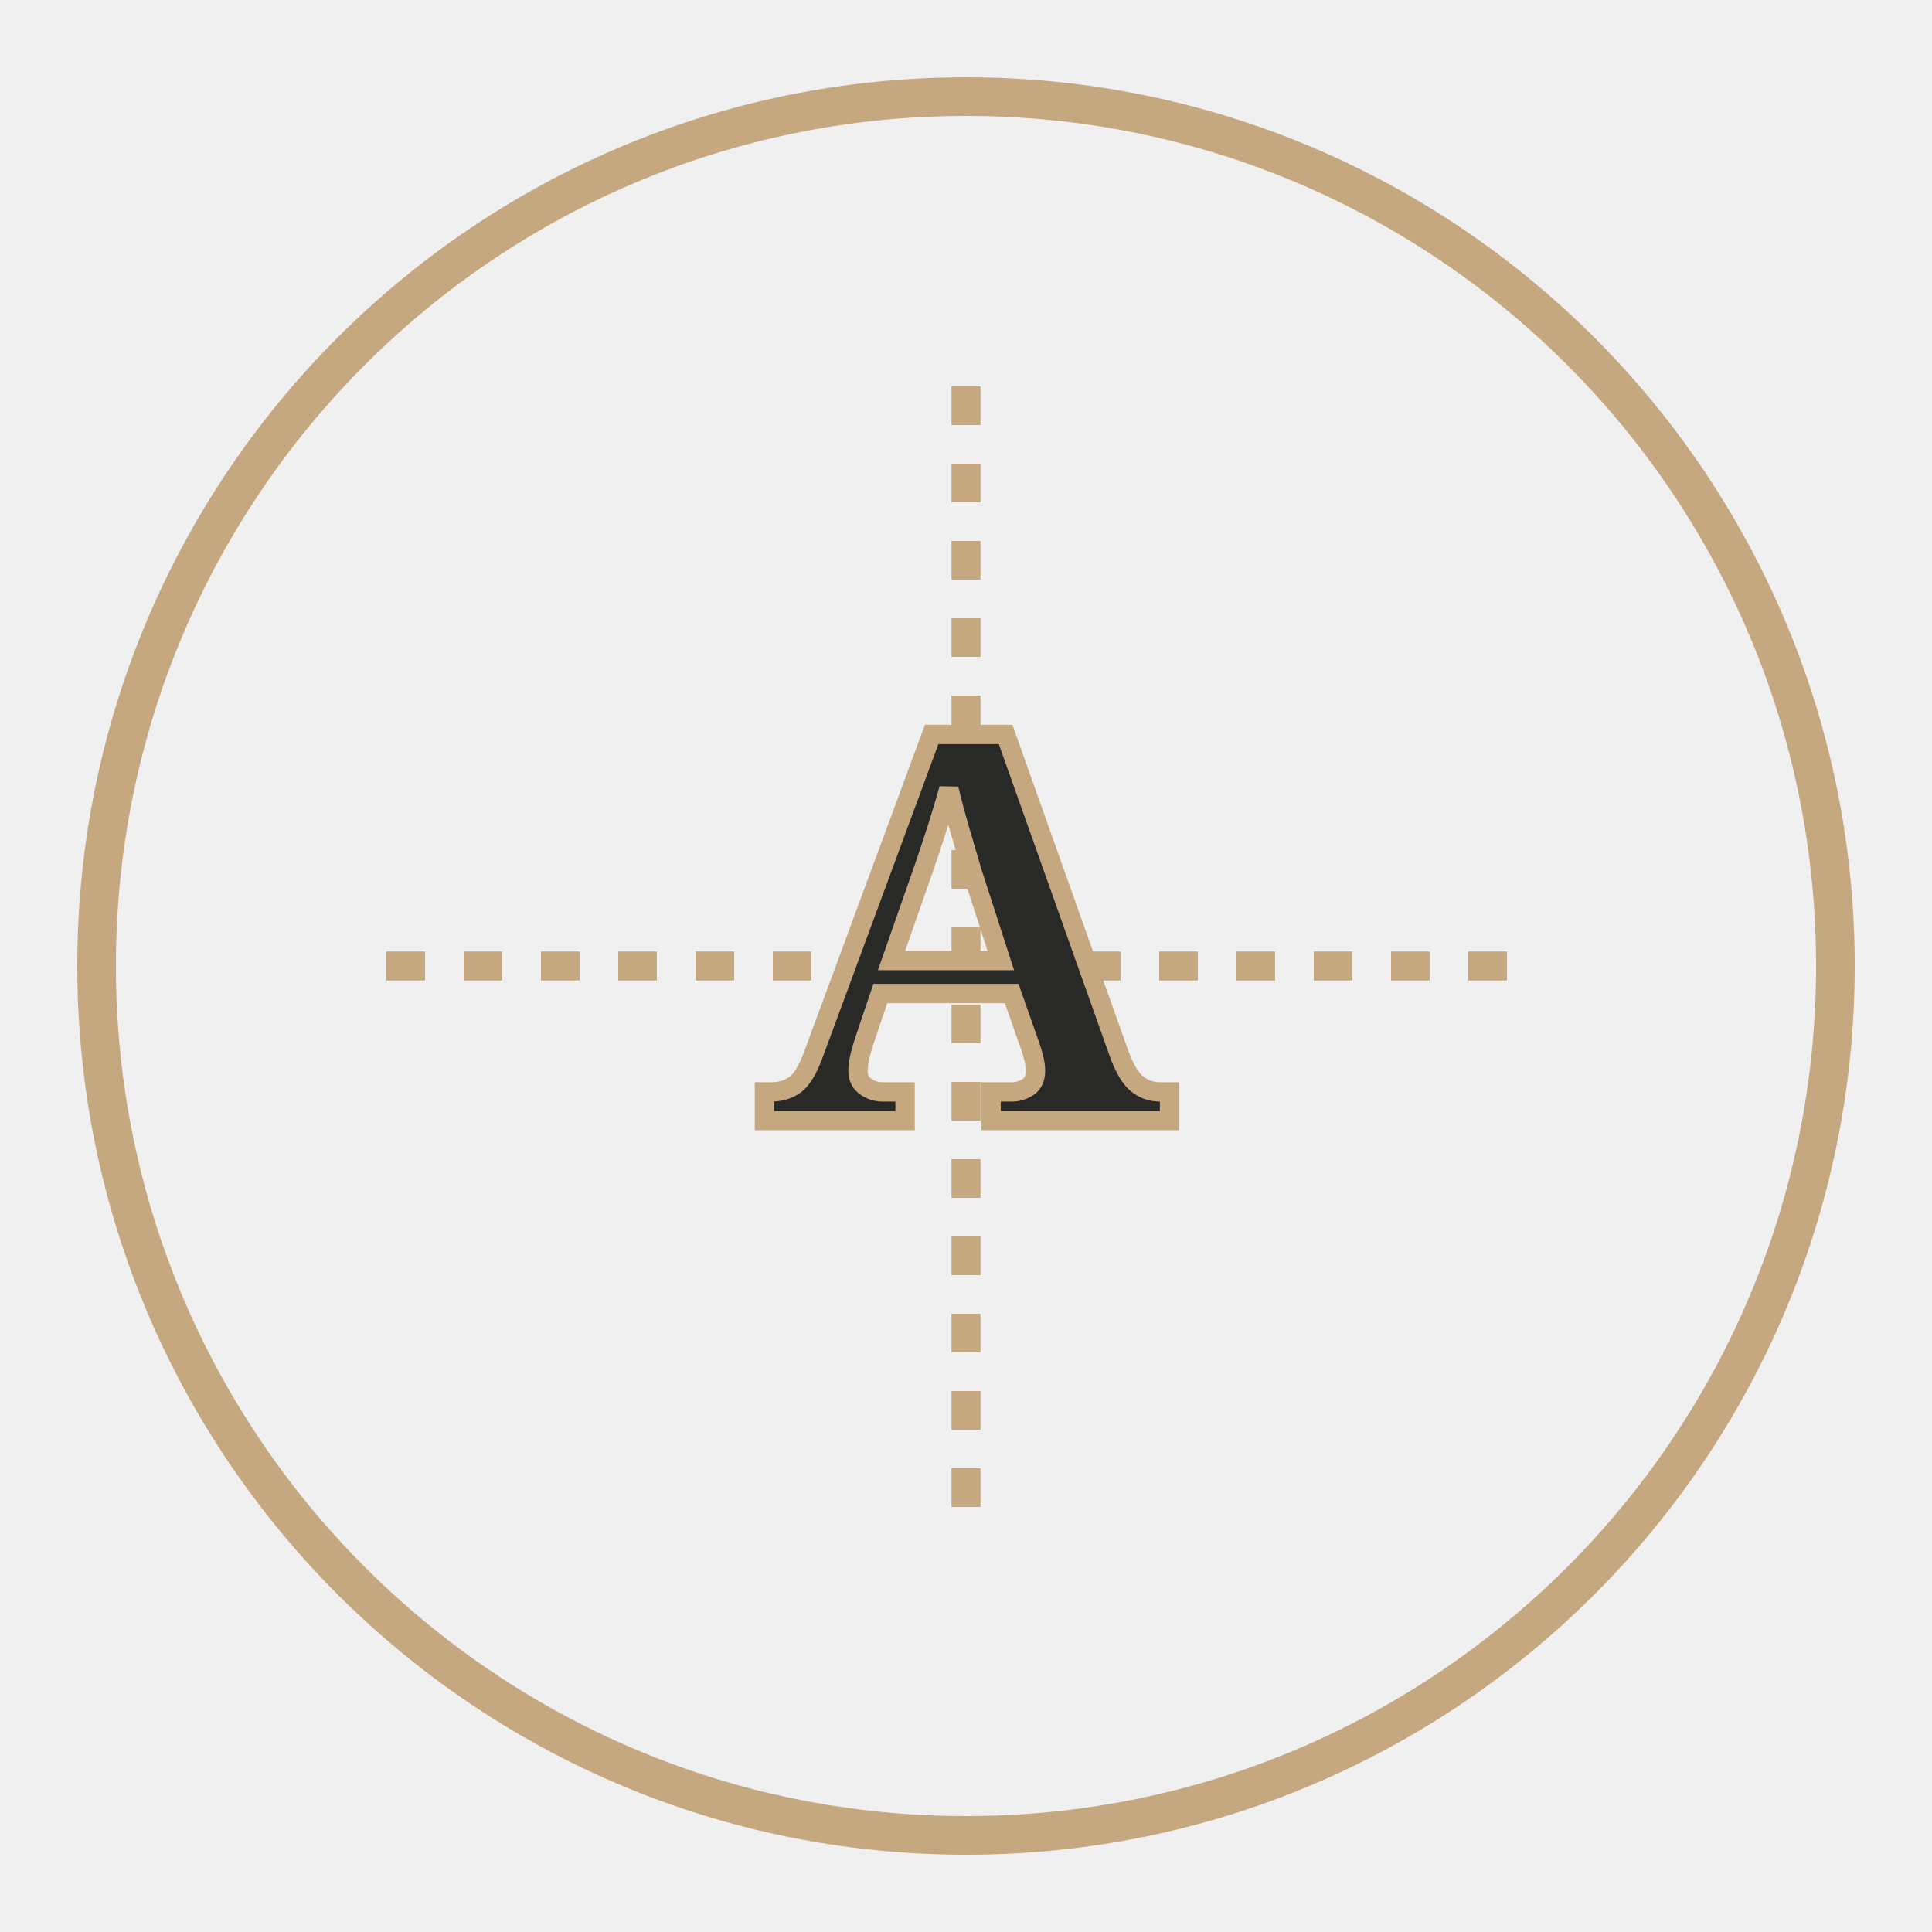
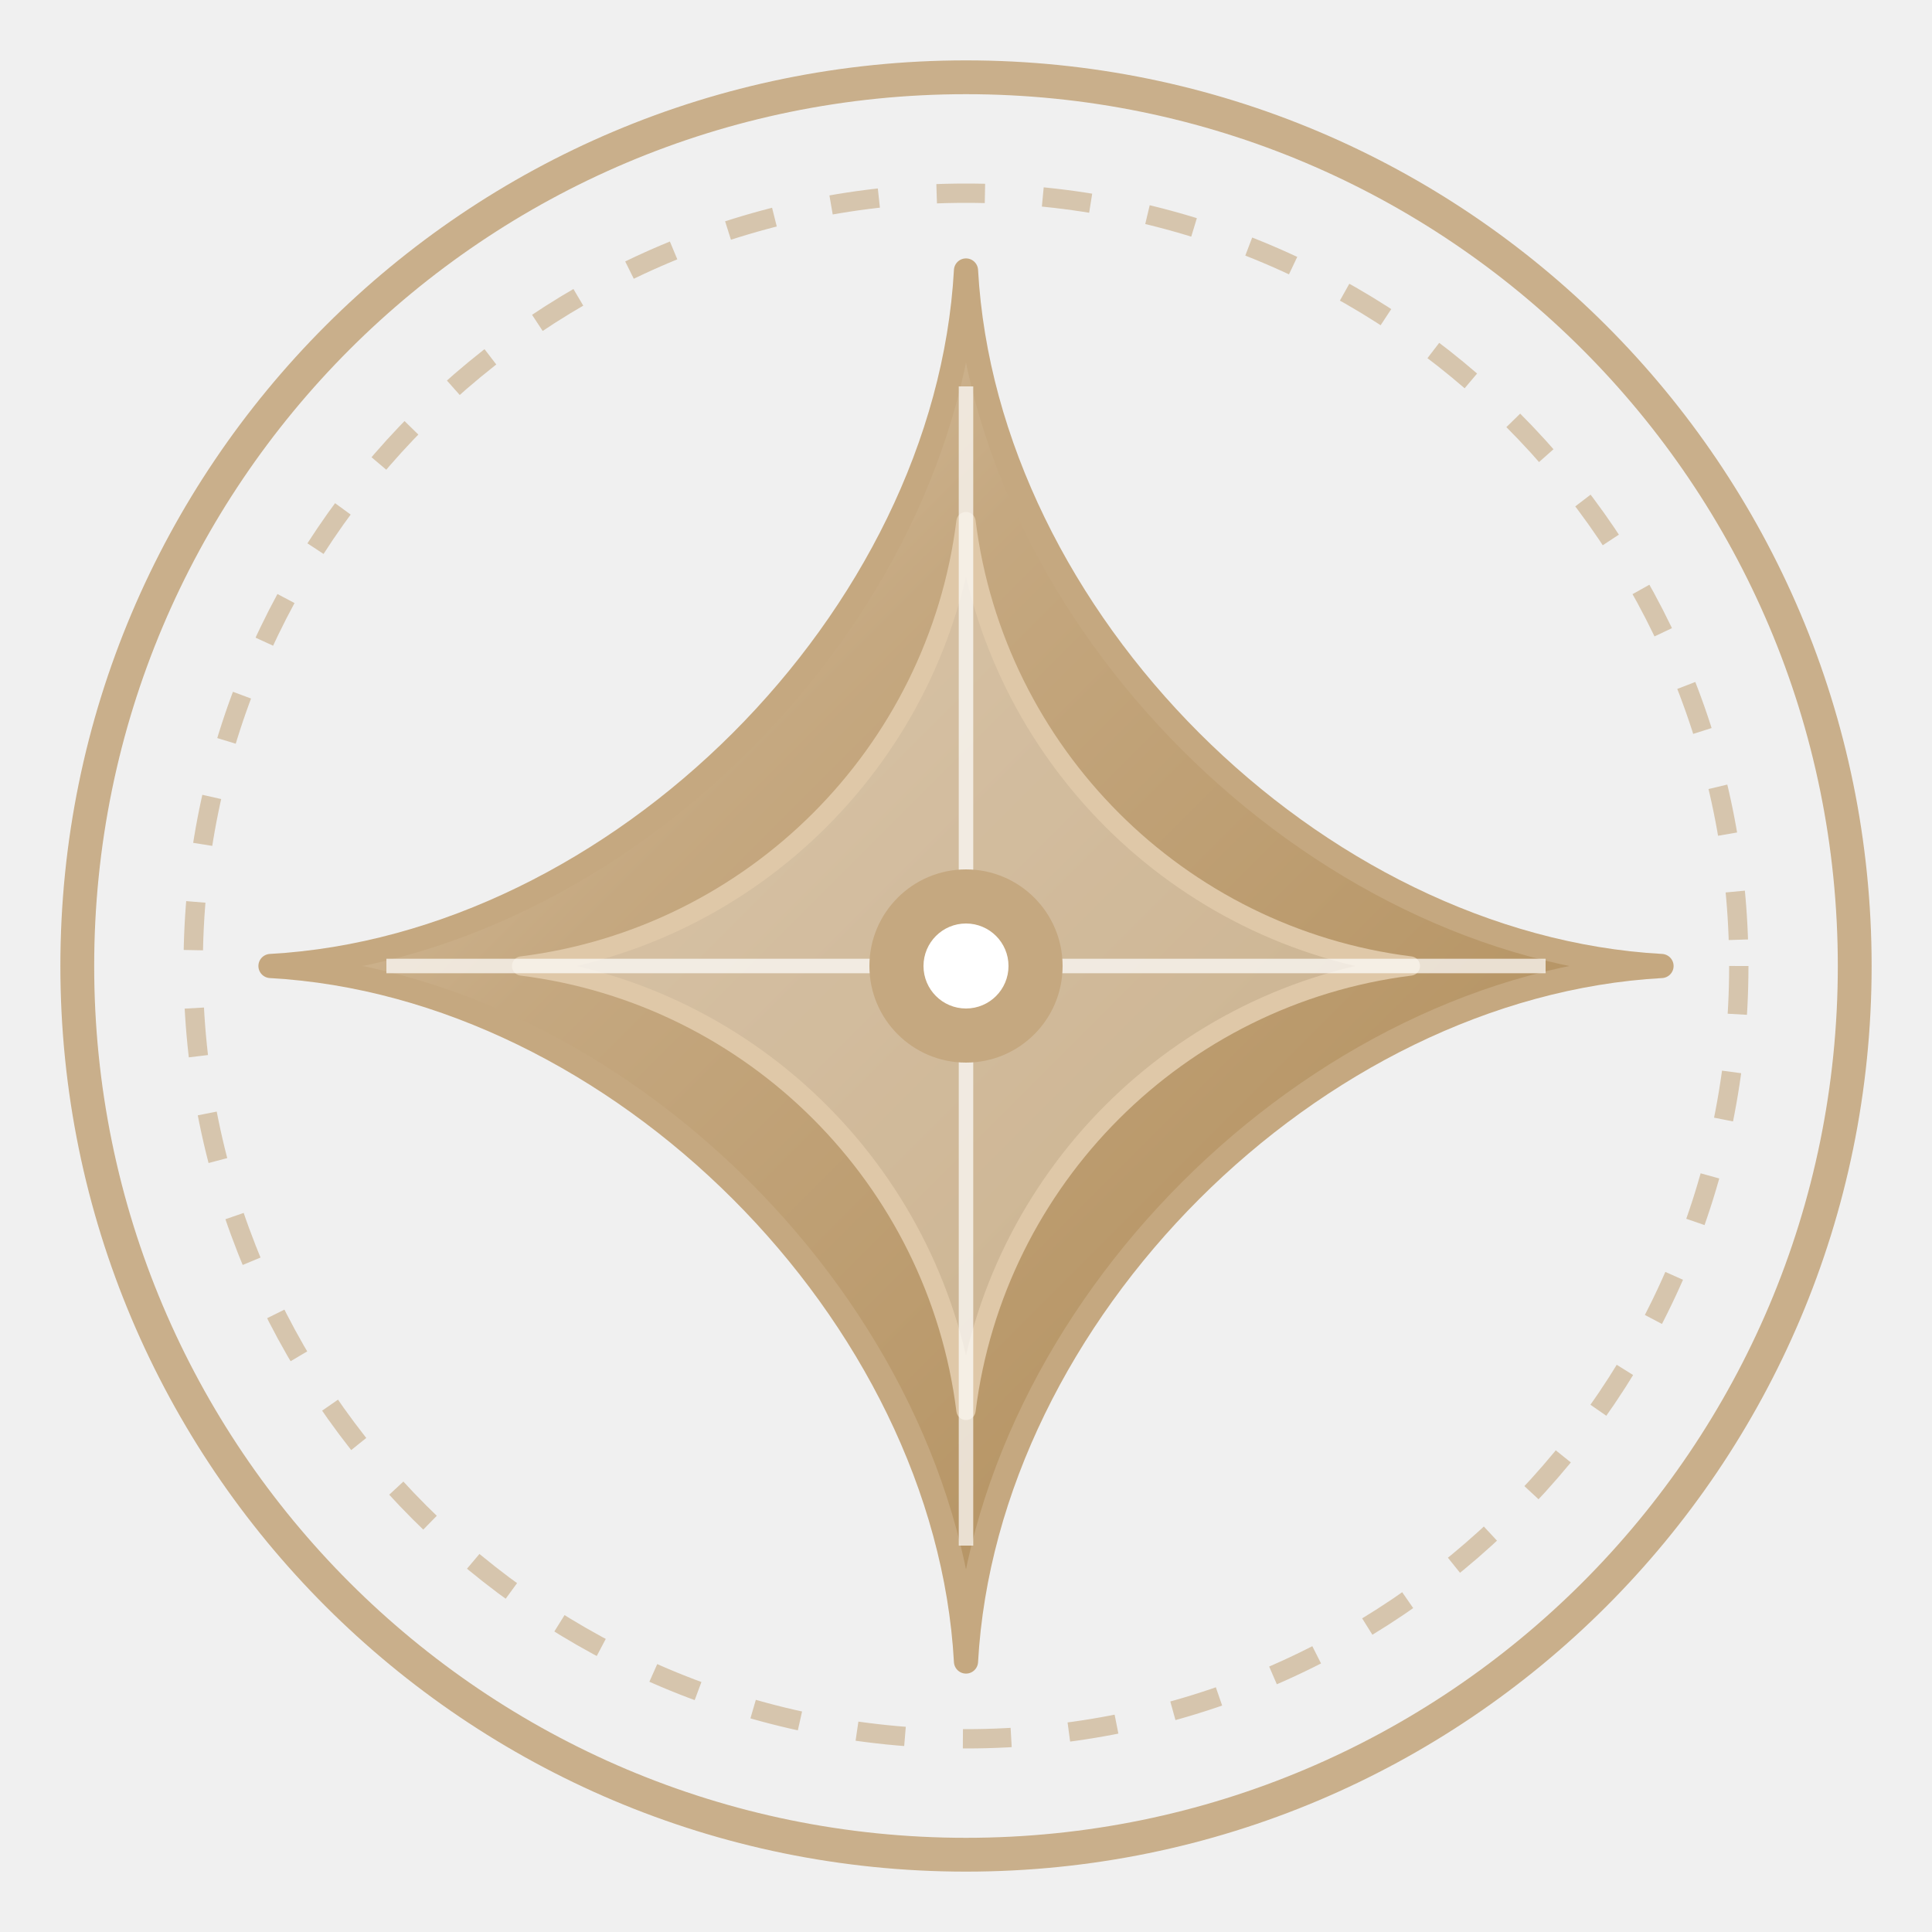
- <svg xmlns="http://www.w3.org/2000/svg" viewBox="0 0 100 100" fill="none" stroke="#C5A880">
-   <circle cx="50" cy="50" r="45" stroke-width="2" />
-   <path d="M50 20 L50 80 M20 50 L80 50" stroke-width="1.5" stroke-dasharray="2 2" />
-   <text x="50" y="58" font-family="'Playfair Display', serif" font-size="28" font-weight="bold" fill="#292A27" text-anchor="middle">A</text>
+ <svg xmlns="http://www.w3.org/2000/svg" viewBox="0 0 100 100" fill="none">
+   <circle cx="50" cy="50" r="46" stroke="#C5A880" stroke-width="1.75" stroke-opacity="0.9" />
+   <circle cx="50" cy="50" r="40" stroke="#C5A880" stroke-width="1" stroke-dasharray="2.5 3" stroke-opacity="0.6" />
+   <path d="M50 14 C51 32 68 49 86 50 C68 51 51 68 50 86 C49 68 32 51 14 50 C32 49 49 32 50 14 Z" fill="url(#aurelleGoldGrad)" stroke="#C5A880" stroke-width="1.25" stroke-linejoin="round" />
+   <path d="M50 27 C51.5 39 61 48.5 73 50 C61 51.5 51.5 61 50 73 C48.5 61 39 51.5 27 50 C39 48.5 48.5 39 50 27 Z" fill="#FAF8F4" fill-opacity="0.3" stroke="#DFC8A8" stroke-width="1" stroke-linejoin="round" />
+   <line x1="50" y1="20" x2="50" y2="80" stroke="#FFFFFF" stroke-width="0.75" stroke-opacity="0.7" />
+   <line x1="20" y1="50" x2="80" y2="50" stroke="#FFFFFF" stroke-width="0.75" stroke-opacity="0.7" />
+   <circle cx="50" cy="50" r="5" fill="#C5A880" />
+   <circle cx="50" cy="50" r="2.2" fill="#FFFFFF" />
+   <defs>
+     <linearGradient id="aurelleGoldGrad" x1="14" y1="14" x2="86" y2="86" gradientUnits="userSpaceOnUse">
+       <stop offset="0%" stop-color="#E5D3B8" />
+       <stop offset="35%" stop-color="#C5A880" />
+       <stop offset="70%" stop-color="#B89768" />
+       <stop offset="100%" stop-color="#99784D" />
+     </linearGradient>
+   </defs>
</svg>
